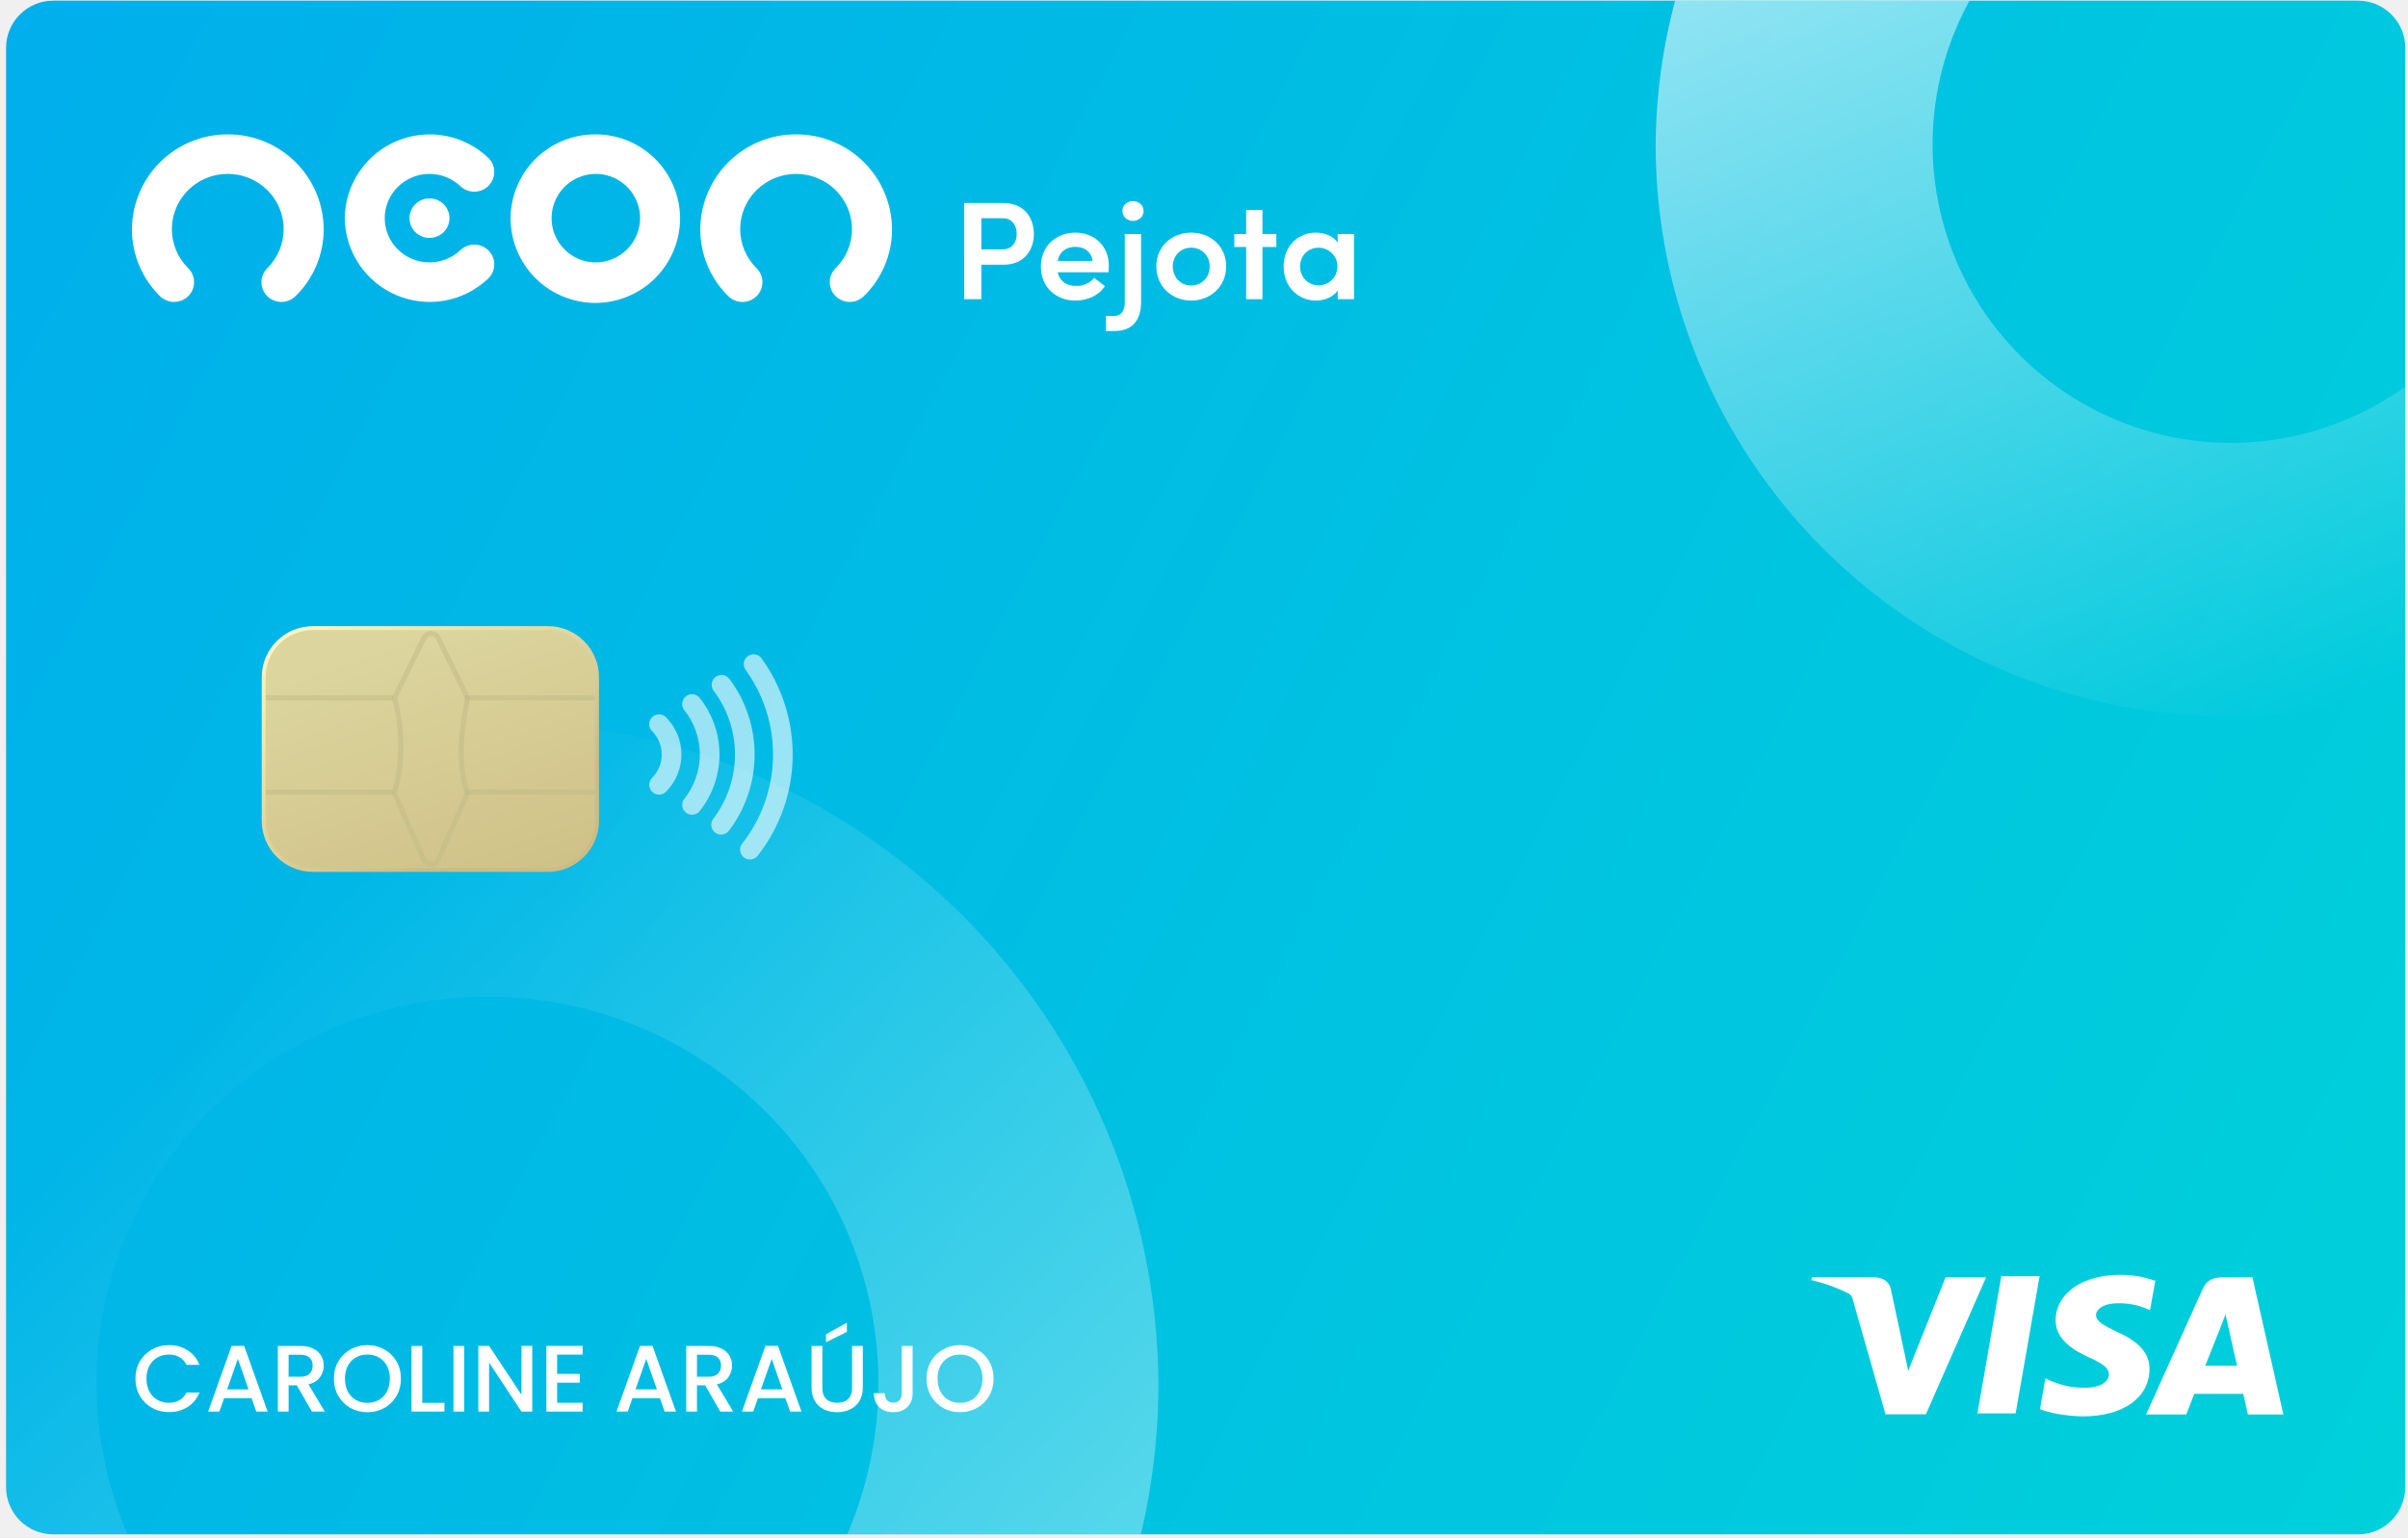
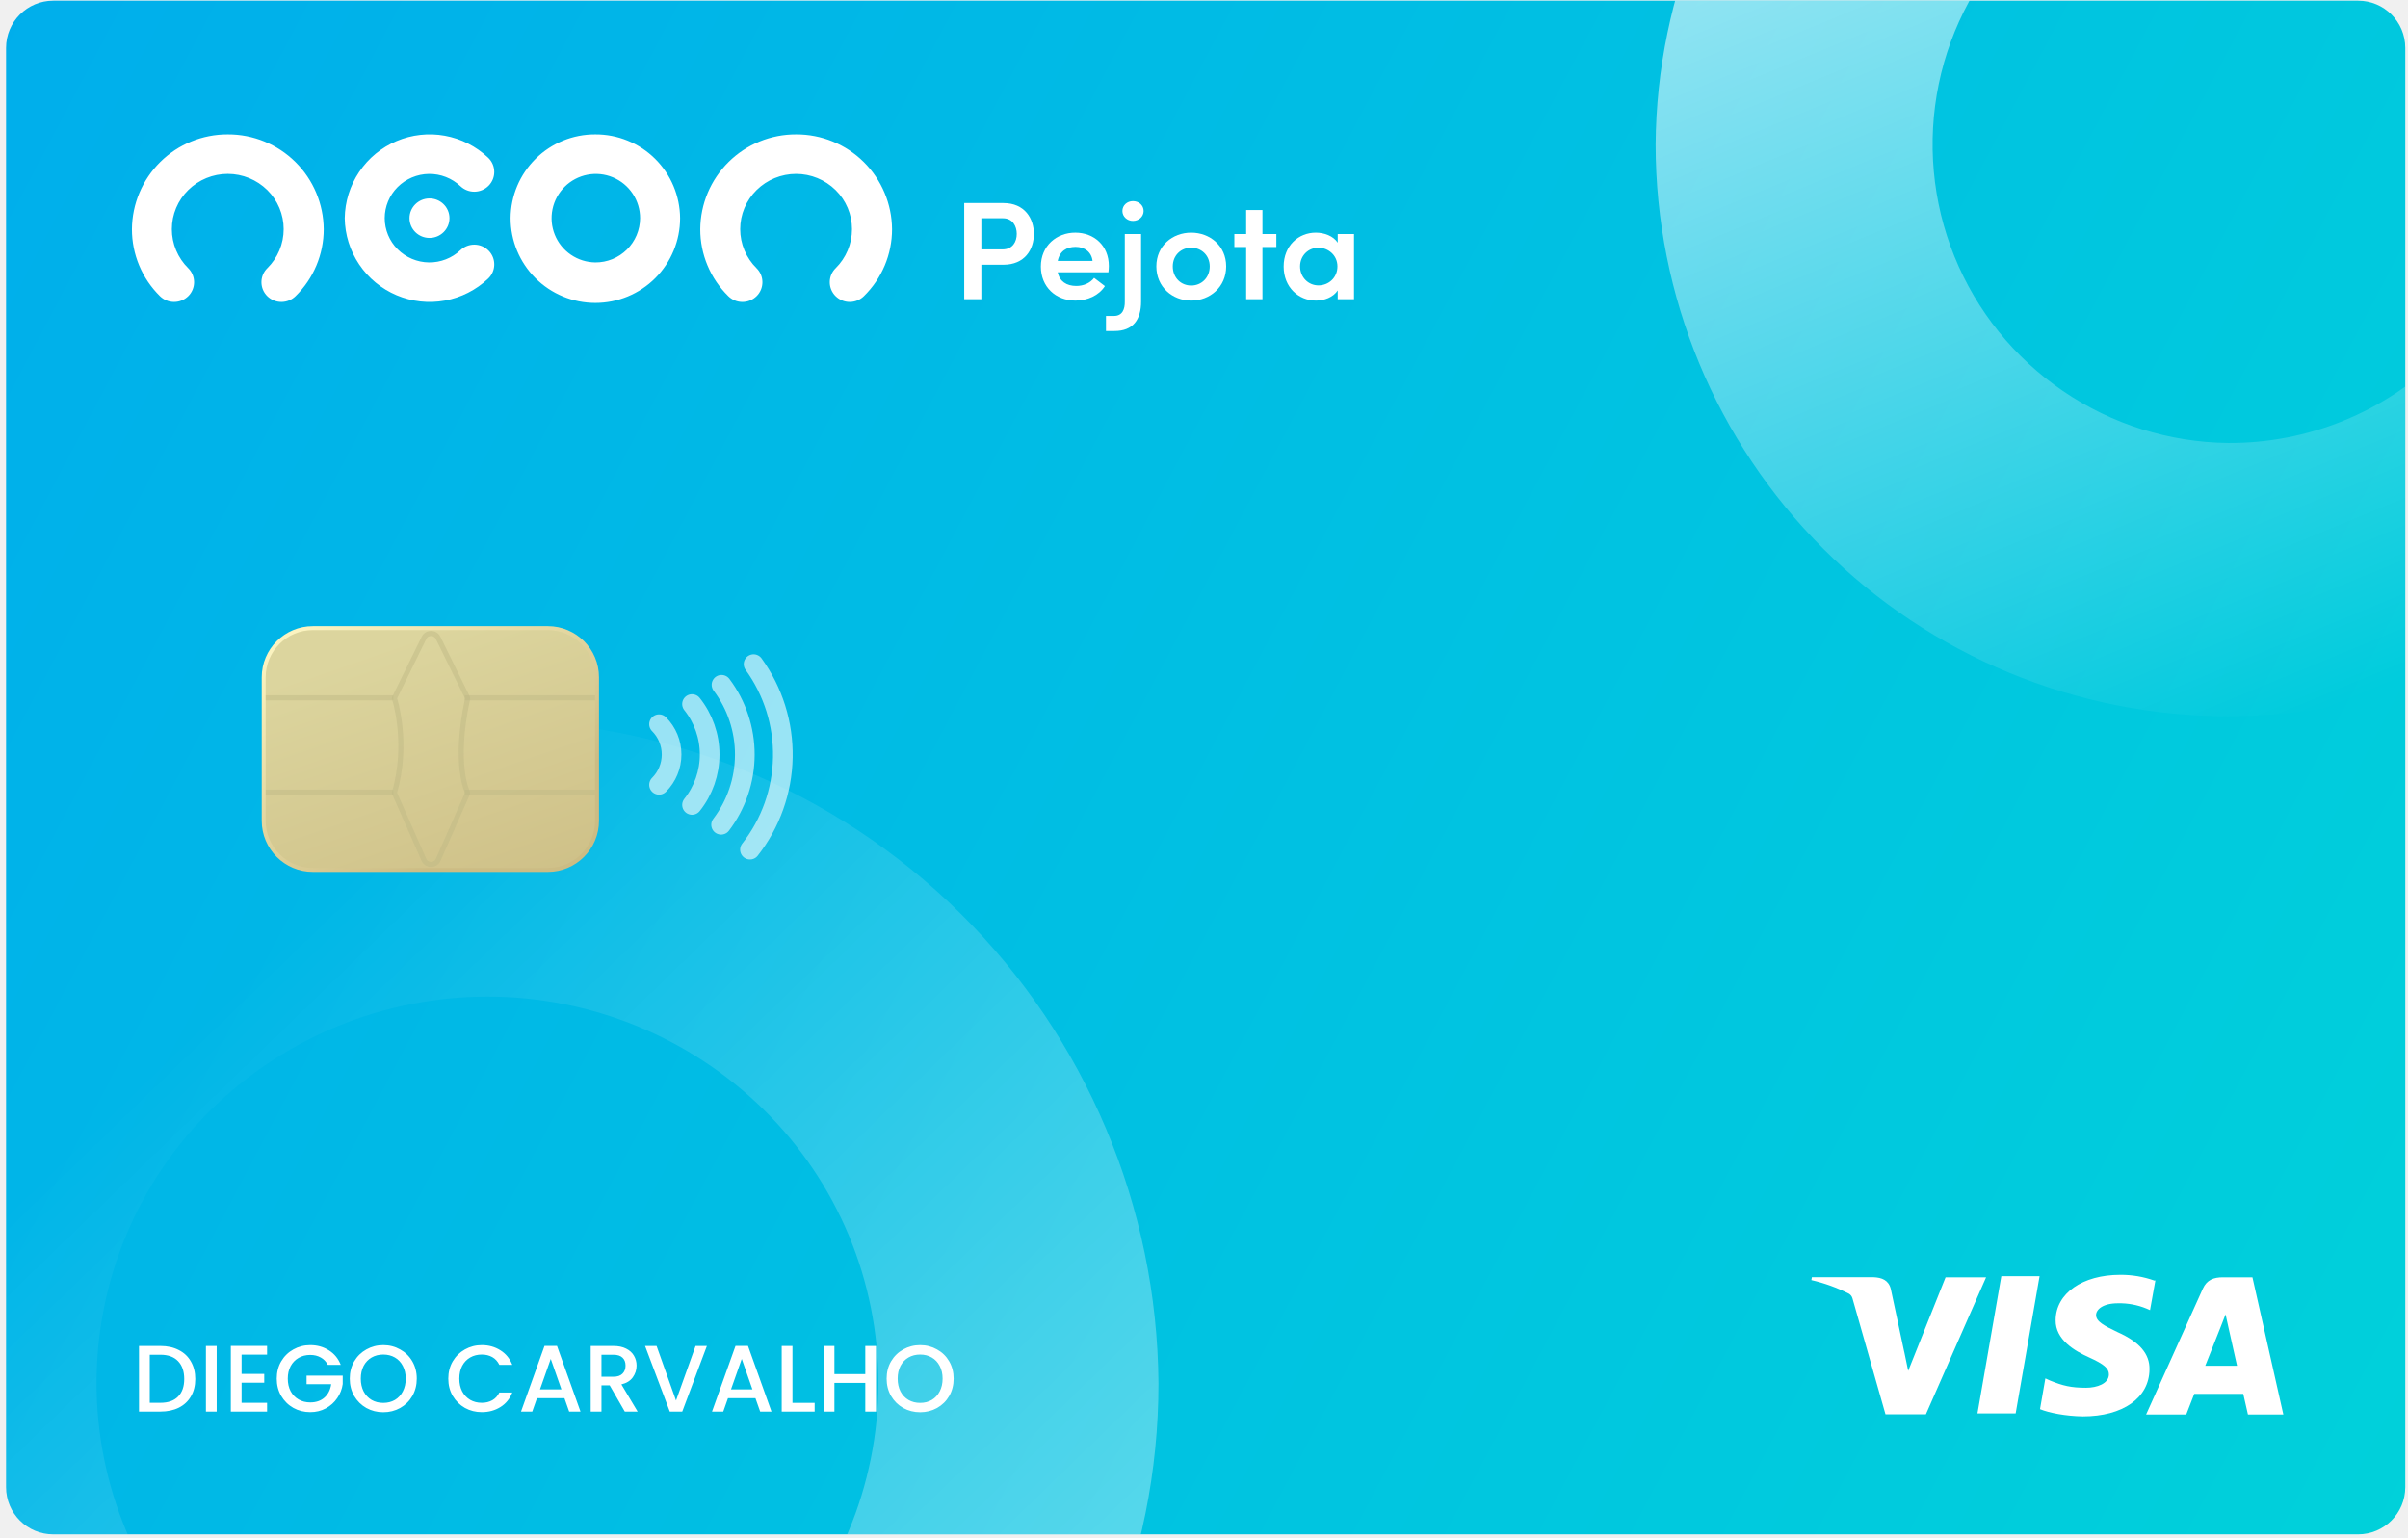
<svg xmlns="http://www.w3.org/2000/svg" width="343" height="219" viewBox="0 0 343 219" fill="none">
-   <g clip-path="url(#clip0)">
-     <rect x="0.865" y="0.096" width="341.746" height="218.493" rx="6.723" fill="url(#paint0_linear)" />
-     <path opacity="0.4" d="M69.489 102.62C44.309 102.516 20.114 112.401 2.209 130.109C-15.696 147.817 -25.849 171.904 -26.026 197.088C-26.044 209.511 -23.582 221.812 -18.783 233.27C-13.984 244.728 -6.946 255.113 1.919 263.814C5.673 267.503 10.727 269.571 15.99 269.571C21.254 269.571 26.307 267.503 30.061 263.814C31.909 261.995 33.376 259.827 34.378 257.436C35.379 255.045 35.895 252.479 35.895 249.886C35.895 247.294 35.379 244.728 34.378 242.336C33.376 239.945 31.909 237.778 30.061 235.959C24.896 230.877 20.793 224.818 17.992 218.134C15.192 211.45 13.75 204.276 13.75 197.029C13.75 189.782 15.192 182.607 17.992 175.924C20.793 169.24 24.896 163.18 30.061 158.099C40.562 147.766 54.702 141.975 69.433 141.975C84.163 141.975 98.303 147.766 108.804 158.099C113.97 163.18 118.072 169.24 120.873 175.924C123.673 182.607 125.116 189.782 125.116 197.029C125.116 204.276 123.673 211.45 120.873 218.134C118.072 224.818 113.97 230.877 108.804 235.959C106.957 237.777 105.489 239.944 104.488 242.335C103.486 244.726 102.971 247.292 102.971 249.884C102.971 252.476 103.486 255.042 104.488 257.432C105.489 259.823 106.957 261.99 108.804 263.808C112.558 267.498 117.611 269.565 122.875 269.565C128.139 269.565 133.192 267.498 136.946 263.808C145.833 255.118 152.894 244.739 157.714 233.282C162.535 221.824 165.016 209.519 165.015 197.088C164.838 171.902 154.683 147.814 136.776 130.105C118.869 112.396 94.671 102.513 69.489 102.62Z" fill="url(#paint1_linear)" />
-     <path d="M317.384 -59.958C295.886 -60.056 275.226 -51.633 259.937 -36.535C244.648 -21.438 235.979 -0.899 235.831 20.575C235.831 42.18 244.423 62.901 259.717 78.178C275.011 93.455 295.755 102.037 317.384 102.037C339.013 102.037 359.756 93.455 375.051 78.178C390.345 62.901 398.937 42.18 398.937 20.575C398.789 -0.899 390.12 -21.438 374.831 -36.535C359.542 -51.633 338.882 -60.056 317.384 -59.958ZM317.384 63.109C308.982 63.014 300.796 60.438 293.857 55.706C286.917 50.974 281.534 44.297 278.385 36.516C275.236 28.734 274.461 20.196 276.159 11.976C277.857 3.757 281.952 -3.778 287.927 -9.679C293.902 -15.579 301.491 -19.583 309.739 -21.185C317.987 -22.787 326.525 -21.916 334.279 -18.682C342.032 -15.447 348.655 -9.994 353.312 -3.009C357.97 3.977 360.455 12.182 360.455 20.575C360.423 26.193 359.283 31.75 357.101 36.927C354.919 42.105 351.738 46.803 347.738 50.753C343.739 54.703 339 57.827 333.792 59.947C328.583 62.067 323.008 63.142 317.384 63.109Z" fill="url(#paint2_linear)" />
+   <g clip-path="url(#clip0_4330_249)">
+     <rect x="0.865" y="0.096" width="341.746" height="218.493" rx="6.723" fill="url(#paint0_linear_4330_249)" />
+     <path opacity="0.4" d="M69.489 102.62C44.309 102.516 20.114 112.401 2.209 130.109C-15.696 147.817 -25.849 171.904 -26.026 197.088C-26.044 209.511 -23.582 221.812 -18.783 233.27C-13.984 244.728 -6.946 255.113 1.919 263.814C5.673 267.503 10.727 269.571 15.99 269.571C21.254 269.571 26.307 267.503 30.061 263.814C31.909 261.995 33.376 259.827 34.378 257.436C35.379 255.045 35.895 252.479 35.895 249.886C35.895 247.294 35.379 244.728 34.378 242.336C33.376 239.945 31.909 237.778 30.061 235.959C24.896 230.877 20.793 224.818 17.992 218.134C15.192 211.45 13.75 204.276 13.75 197.029C13.75 189.782 15.192 182.607 17.992 175.924C20.793 169.24 24.896 163.18 30.061 158.099C40.562 147.766 54.702 141.975 69.433 141.975C84.163 141.975 98.303 147.766 108.804 158.099C113.97 163.18 118.072 169.24 120.873 175.924C123.673 182.607 125.116 189.782 125.116 197.029C125.116 204.276 123.673 211.45 120.873 218.134C118.072 224.818 113.97 230.877 108.804 235.959C106.957 237.777 105.489 239.944 104.488 242.335C103.486 244.726 102.971 247.292 102.971 249.884C102.971 252.476 103.486 255.042 104.488 257.432C105.489 259.823 106.957 261.99 108.804 263.808C112.558 267.498 117.611 269.565 122.875 269.565C128.139 269.565 133.192 267.498 136.946 263.808C145.833 255.118 152.894 244.739 157.714 233.282C162.535 221.824 165.016 209.519 165.015 197.088C164.838 171.902 154.683 147.814 136.776 130.105C118.869 112.396 94.671 102.513 69.489 102.62Z" fill="url(#paint1_linear_4330_249)" />
+     <path d="M317.384 -59.958C295.886 -60.056 275.226 -51.633 259.937 -36.535C244.648 -21.438 235.979 -0.899 235.831 20.575C235.831 42.18 244.423 62.901 259.717 78.178C275.011 93.455 295.755 102.037 317.384 102.037C339.013 102.037 359.756 93.455 375.051 78.178C390.345 62.901 398.937 42.18 398.937 20.575C398.789 -0.899 390.12 -21.438 374.831 -36.535C359.542 -51.633 338.882 -60.056 317.384 -59.958ZM317.384 63.109C308.982 63.014 300.796 60.438 293.857 55.706C286.917 50.974 281.534 44.297 278.385 36.516C275.236 28.734 274.461 20.196 276.159 11.976C277.857 3.757 281.952 -3.778 287.927 -9.679C293.902 -15.579 301.491 -19.583 309.739 -21.185C317.987 -22.787 326.525 -21.916 334.279 -18.682C342.032 -15.447 348.655 -9.994 353.312 -3.009C357.97 3.977 360.455 12.182 360.455 20.575C360.423 26.193 359.283 31.75 357.101 36.927C354.919 42.105 351.738 46.803 347.738 50.753C343.739 54.703 339 57.827 333.792 59.947C328.583 62.067 323.008 63.142 317.384 63.109Z" fill="url(#paint2_linear_4330_249)" />
    <g opacity="0.6">
      <path d="M93.875 111.805C95.02 110.66 95.664 109.107 95.664 107.487C95.664 105.868 95.02 104.315 93.875 103.169" stroke="white" stroke-width="2.801" stroke-linecap="round" stroke-linejoin="round" />
      <path d="M98.574 114.671C100.201 112.63 101.086 110.096 101.086 107.486C101.085 104.876 100.199 102.343 98.572 100.301" stroke="white" stroke-width="2.801" stroke-linecap="round" stroke-linejoin="round" />
      <path d="M102.716 117.497C104.895 114.632 106.08 111.135 106.091 107.535C106.101 103.936 104.937 100.432 102.774 97.555" stroke="white" stroke-width="2.801" stroke-linecap="round" stroke-linejoin="round" />
      <path d="M107.342 94.613C110.138 98.477 111.601 103.146 111.508 107.914C111.416 112.683 109.773 117.291 106.828 121.043" stroke="white" stroke-width="2.801" stroke-linecap="round" stroke-linejoin="round" />
    </g>
-     <rect x="37.561" y="89.482" width="47.48" height="34.447" rx="7.003" fill="url(#paint3_linear)" stroke="url(#paint4_linear)" stroke-width="0.56" />
-     <mask id="mask0" mask-type="alpha" maskUnits="userSpaceOnUse" x="37" y="89" width="48" height="35">
+     <rect x="37.561" y="89.482" width="47.48" height="34.447" rx="7.003" fill="url(#paint3_linear_4330_249)" stroke="url(#paint4_linear_4330_249)" stroke-width="0.56" />
+     <mask id="mask0_4330_249" style="mask-type:alpha" maskUnits="userSpaceOnUse" x="37" y="89" width="48" height="35">
      <rect x="38.121" y="90.042" width="46.36" height="33.326" rx="6.443" fill="#DCD59E" stroke="black" stroke-width="0.56" />
    </mask>
-     <g mask="url(#mask0)">
+     <g mask="url(#mask0_4330_249)">
      <path opacity="0.5" fill-rule="evenodd" clip-rule="evenodd" d="M62.406 90.872C61.996 90.037 60.805 90.037 60.394 90.872L56.178 99.459C56.178 99.459 58.267 105.767 56.178 112.962L60.375 122.473C60.768 123.363 62.032 123.363 62.425 122.473L66.622 112.962C66.622 112.962 64.533 109.052 66.622 99.459L62.406 90.872Z" stroke="#BFB985" stroke-width="0.728" stroke-linejoin="bevel" />
      <path opacity="0.5" d="M37.379 99.413H56.046" stroke="#BFB985" stroke-width="0.728" stroke-linejoin="bevel" />
      <path opacity="0.5" d="M66.179 99.413H85.378" stroke="#BFB985" stroke-width="0.728" stroke-linejoin="bevel" />
      <path opacity="0.5" d="M37.379 112.858H56.046" stroke="#BFB985" stroke-width="0.728" stroke-linejoin="bevel" />
      <path opacity="0.5" d="M66.179 112.858H85.378" stroke="#BFB985" stroke-width="0.728" stroke-linejoin="bevel" />
    </g>
    <path fill-rule="evenodd" clip-rule="evenodd" d="M69.613 26.443C69.871 26.177 70.074 25.863 70.21 25.518C70.346 25.173 70.411 24.805 70.403 24.434C70.395 24.064 70.314 23.698 70.163 23.36C70.012 23.021 69.796 22.716 69.526 22.462C67.819 20.844 65.678 19.759 63.365 19.339C61.051 18.919 58.665 19.182 56.499 20.096C54.332 21.01 52.479 22.536 51.166 24.487C49.853 26.437 49.137 28.728 49.105 31.08C49.137 33.431 49.853 35.722 51.166 37.673C52.479 39.623 54.332 41.149 56.499 42.063C58.665 42.978 61.051 43.241 63.365 42.821C65.678 42.4 67.819 41.315 69.526 39.697C69.796 39.443 70.012 39.138 70.163 38.799C70.314 38.461 70.395 38.096 70.403 37.725C70.411 37.355 70.346 36.986 70.21 36.641C70.074 36.297 69.871 35.982 69.613 35.717C69.087 35.177 68.371 34.866 67.618 34.85C66.865 34.834 66.136 35.115 65.588 35.631C64.373 36.778 62.758 37.407 61.087 37.384C59.416 37.36 57.819 36.687 56.636 35.506C56.054 34.926 55.592 34.236 55.277 33.476C54.962 32.716 54.799 31.902 54.799 31.08C54.799 30.257 54.962 29.443 55.277 28.683C55.592 27.924 56.054 27.234 56.636 26.653C57.819 25.472 59.416 24.799 61.087 24.776C62.758 24.753 64.373 25.381 65.588 26.528C66.136 27.045 66.865 27.325 67.618 27.309C68.371 27.293 69.087 26.981 69.613 26.442V26.443ZM22.831 23.076C25.391 20.544 28.851 19.131 32.452 19.146C36.053 19.131 39.513 20.544 42.074 23.076C44.634 25.608 46.086 29.051 46.112 32.652C46.112 34.429 45.757 36.188 45.067 37.827C44.378 39.465 43.368 40.948 42.098 42.191C41.561 42.718 40.838 43.014 40.086 43.014C39.333 43.014 38.61 42.718 38.073 42.191C37.809 41.931 37.599 41.621 37.456 41.279C37.313 40.937 37.239 40.57 37.239 40.199C37.239 39.829 37.313 39.462 37.456 39.12C37.599 38.778 37.809 38.468 38.073 38.208C38.812 37.482 39.399 36.615 39.8 35.66C40.2 34.704 40.406 33.678 40.406 32.642C40.406 31.605 40.2 30.58 39.8 29.624C39.399 28.668 38.812 27.802 38.073 27.075C36.572 25.598 34.55 24.77 32.443 24.77C30.337 24.77 28.314 25.598 26.813 27.075C26.074 27.802 25.487 28.668 25.087 29.624C24.686 30.58 24.48 31.605 24.48 32.642C24.48 33.678 24.686 34.704 25.087 35.66C25.487 36.615 26.074 37.482 26.813 38.208C27.077 38.468 27.287 38.778 27.43 39.12C27.573 39.462 27.647 39.829 27.647 40.199C27.647 40.57 27.573 40.937 27.43 41.279C27.287 41.621 27.077 41.931 26.813 42.191C26.276 42.718 25.553 43.014 24.8 43.014C24.048 43.014 23.325 42.718 22.788 42.191C21.521 40.947 20.515 39.462 19.829 37.824C19.143 36.186 18.791 34.428 18.793 32.652C18.818 29.051 20.27 25.608 22.831 23.076ZM84.801 19.146C81.618 19.131 78.56 20.38 76.297 22.617C74.033 24.855 72.75 27.899 72.728 31.081C72.728 34.283 74 37.354 76.264 39.618C78.528 41.882 81.599 43.154 84.801 43.154C88.003 43.154 91.074 41.882 93.338 39.618C95.602 37.354 96.874 34.283 96.874 31.081C96.852 27.899 95.569 24.855 93.305 22.617C91.042 20.38 87.984 19.131 84.801 19.146ZM84.801 37.385C83.557 37.371 82.345 36.989 81.318 36.288C80.291 35.587 79.494 34.597 79.028 33.444C78.561 32.291 78.447 31.025 78.698 29.807C78.949 28.589 79.556 27.472 80.44 26.598C81.325 25.723 82.448 25.13 83.669 24.892C84.89 24.655 86.154 24.784 87.302 25.263C88.45 25.743 89.43 26.551 90.12 27.586C90.809 28.621 91.177 29.837 91.177 31.081C91.172 31.914 91.004 32.737 90.681 33.505C90.358 34.272 89.887 34.968 89.294 35.554C88.702 36.139 88.001 36.602 87.23 36.916C86.459 37.23 85.633 37.39 84.801 37.385ZM113.405 19.146C109.804 19.131 106.344 20.544 103.784 23.076C101.223 25.608 99.772 29.052 99.746 32.652C99.744 34.428 100.096 36.187 100.782 37.825C101.468 39.464 102.475 40.948 103.742 42.192C104.279 42.72 105.002 43.016 105.754 43.016C106.507 43.016 107.23 42.72 107.767 42.192C108.031 41.932 108.241 41.623 108.384 41.281C108.527 40.939 108.601 40.572 108.601 40.201C108.601 39.831 108.527 39.464 108.384 39.122C108.241 38.78 108.031 38.47 107.767 38.21C107.028 37.483 106.441 36.617 106.041 35.661C105.64 34.706 105.434 33.68 105.434 32.644C105.434 31.608 105.64 30.582 106.041 29.626C106.441 28.671 107.028 27.805 107.767 27.078C109.268 25.601 111.29 24.773 113.397 24.773C115.503 24.773 117.525 25.601 119.027 27.078C119.765 27.805 120.352 28.671 120.752 29.626C121.153 30.582 121.359 31.608 121.359 32.644C121.359 33.68 121.153 34.706 120.752 35.661C120.352 36.617 119.765 37.483 119.027 38.21C118.762 38.47 118.553 38.78 118.409 39.121C118.266 39.463 118.192 39.83 118.192 40.201C118.192 40.571 118.266 40.938 118.409 41.28C118.553 41.622 118.762 41.932 119.027 42.192C119.564 42.719 120.286 43.015 121.039 43.015C121.791 43.015 122.514 42.719 123.051 42.192C124.322 40.949 125.331 39.465 126.021 37.827C126.71 36.189 127.065 34.43 127.065 32.652C127.039 29.051 125.587 25.608 123.027 23.076C120.466 20.544 117.006 19.131 113.405 19.146ZM64.023 31.065C64.031 32.619 62.764 33.886 61.192 33.895C59.621 33.903 58.339 32.651 58.331 31.096C58.322 29.543 59.589 28.276 61.161 28.267C62.733 28.258 64.014 29.511 64.023 31.065Z" fill="white" />
    <path d="M142.926 28.926H137.344V42.623H139.785V37.713H142.926C145.967 37.713 147.267 35.546 147.267 33.32C147.267 31.133 145.967 28.926 142.926 28.926ZM142.806 35.526H139.785V31.093H142.866C144.266 31.093 144.827 32.246 144.827 33.32C144.827 34.433 144.246 35.526 142.806 35.526Z" fill="white" />
    <path d="M157.946 37.892C157.946 34.99 155.845 33.141 153.164 33.141C150.503 33.141 148.263 35.01 148.263 37.972C148.263 40.874 150.383 42.822 153.184 42.822C154.885 42.822 156.525 42.107 157.386 40.755L155.845 39.582C155.285 40.337 154.325 40.735 153.304 40.735C151.924 40.735 150.924 40.079 150.664 38.787H157.886C157.926 38.449 157.946 38.151 157.946 37.892ZM150.664 37.176C150.944 35.765 151.944 35.169 153.204 35.169C154.505 35.169 155.485 35.904 155.625 37.176H150.664Z" fill="white" />
    <path d="M161.378 31.471C162.218 31.471 162.898 30.855 162.898 30.059C162.898 29.244 162.218 28.648 161.378 28.648C160.558 28.648 159.877 29.244 159.877 30.059C159.877 30.855 160.558 31.471 161.378 31.471ZM157.537 47.156H158.757C161.378 47.156 162.538 45.546 162.538 42.961V33.34L160.218 33.34V42.961C160.238 44.015 159.897 45.009 158.677 45.009H157.537V47.156Z" fill="white" />
    <path d="M169.675 42.822C172.336 42.822 174.657 40.894 174.657 37.952C174.657 35.01 172.336 33.141 169.675 33.141C167.014 33.141 164.713 35.01 164.713 37.952C164.713 40.894 167.014 42.822 169.675 42.822ZM169.675 40.675C168.235 40.675 167.054 39.582 167.054 37.952C167.054 36.361 168.235 35.288 169.675 35.288C171.115 35.288 172.316 36.361 172.316 37.952C172.316 39.582 171.115 40.675 169.675 40.675Z" fill="white" />
    <path d="M181.806 33.34H179.825V29.92H177.505V33.34H175.824V35.188H177.505V42.623H179.825V35.188H181.806V33.34Z" fill="white" />
    <path d="M190.547 33.34V34.572C189.907 33.598 188.607 33.141 187.426 33.141C184.965 33.141 182.845 34.99 182.845 37.972C182.845 40.934 184.985 42.822 187.446 42.822C188.587 42.822 189.907 42.365 190.547 41.371V42.623H192.868V33.34H190.547ZM187.806 40.655C186.366 40.655 185.185 39.502 185.185 37.952C185.185 36.401 186.366 35.288 187.806 35.288C189.147 35.288 190.507 36.322 190.507 37.952C190.507 39.582 189.227 40.655 187.806 40.655Z" fill="white" />
    <path d="M306.886 182.439C305.324 181.882 303.673 181.602 302.01 181.614C296.632 181.614 292.834 184.265 292.807 188.072C292.774 190.869 295.506 192.445 297.573 193.379C299.694 194.34 300.403 194.945 300.396 195.804C300.383 197.11 298.703 197.702 297.14 197.702C294.992 197.702 293.819 197.409 292.014 196.676L291.345 196.37L290.583 200.752C291.89 201.285 294.246 201.742 296.679 201.782C302.396 201.782 306.134 199.146 306.177 195.096C306.224 192.862 304.746 191.175 301.633 189.78C299.741 188.875 298.568 188.269 298.568 187.351C298.568 186.539 299.573 185.67 301.674 185.67C303.072 185.637 304.461 185.894 305.75 186.424L306.255 186.644L307.018 182.41L306.886 182.439ZM320.841 181.969H316.64C315.332 181.969 314.348 182.321 313.776 183.591L305.697 201.509H311.414L312.556 198.571L319.534 198.577C319.698 199.265 320.202 201.509 320.202 201.509H325.244L320.841 181.969ZM285.074 181.804H290.522L287.114 201.354H281.673L285.074 181.798V181.804ZM271.244 192.579L271.808 195.294L277.132 181.969H282.903L274.329 201.482H268.572L263.867 184.96C263.79 184.687 263.611 184.453 263.366 184.305C261.67 183.447 259.873 182.796 258.015 182.367L258.089 181.956H266.858C268.048 182.002 269.005 182.367 269.325 183.611L271.24 192.589V192.579H271.244ZM314.119 194.573L316.29 189.105C316.263 189.164 316.737 187.977 317.013 187.243L317.386 188.931L318.646 194.57H314.116V194.573H314.119Z" fill="white" />
-     <path d="M19.291 196.403C19.291 195.488 19.501 194.668 19.922 193.942C20.353 193.216 20.931 192.651 21.657 192.248C22.392 191.836 23.194 191.629 24.064 191.629C25.059 191.629 25.942 191.876 26.712 192.369C27.492 192.853 28.057 193.543 28.407 194.44H26.565C26.323 193.947 25.986 193.579 25.556 193.337C25.126 193.095 24.628 192.974 24.064 192.974C23.445 192.974 22.894 193.113 22.41 193.391C21.926 193.669 21.545 194.068 21.267 194.587C20.998 195.107 20.864 195.712 20.864 196.403C20.864 197.093 20.998 197.698 21.267 198.218C21.545 198.738 21.926 199.141 22.41 199.428C22.894 199.706 23.445 199.845 24.064 199.845C24.628 199.845 25.126 199.724 25.556 199.482C25.986 199.24 26.323 198.872 26.565 198.379H28.407C28.057 199.276 27.492 199.966 26.712 200.45C25.942 200.934 25.059 201.176 24.064 201.176C23.185 201.176 22.383 200.974 21.657 200.571C20.931 200.158 20.353 199.589 19.922 198.863C19.501 198.137 19.291 197.317 19.291 196.403ZM35.835 199.186H31.922L31.25 201.095H29.65L32.998 191.737H34.772L38.12 201.095H36.507L35.835 199.186ZM35.404 197.935L33.885 193.592L32.352 197.935H35.404ZM44.43 201.095L42.279 197.357H41.109V201.095H39.576V191.75H42.803C43.52 191.75 44.125 191.876 44.618 192.127C45.12 192.378 45.492 192.714 45.734 193.135C45.985 193.557 46.111 194.027 46.111 194.547C46.111 195.157 45.931 195.712 45.573 196.214C45.223 196.707 44.681 197.044 43.946 197.223L46.259 201.095H44.43ZM41.109 196.134H42.803C43.377 196.134 43.807 195.99 44.094 195.703C44.39 195.417 44.538 195.031 44.538 194.547C44.538 194.063 44.394 193.687 44.107 193.418C43.821 193.14 43.386 193.001 42.803 193.001H41.109V196.134ZM52.334 201.189C51.464 201.189 50.662 200.988 49.927 200.584C49.201 200.172 48.623 199.603 48.193 198.877C47.771 198.142 47.561 197.317 47.561 196.403C47.561 195.488 47.771 194.668 48.193 193.942C48.623 193.216 49.201 192.651 49.927 192.248C50.662 191.836 51.464 191.629 52.334 191.629C53.212 191.629 54.015 191.836 54.741 192.248C55.476 192.651 56.054 193.216 56.475 193.942C56.897 194.668 57.107 195.488 57.107 196.403C57.107 197.317 56.897 198.142 56.475 198.877C56.054 199.603 55.476 200.172 54.741 200.584C54.015 200.988 53.212 201.189 52.334 201.189ZM52.334 199.858C52.952 199.858 53.504 199.719 53.988 199.441C54.472 199.155 54.848 198.751 55.117 198.231C55.395 197.702 55.534 197.093 55.534 196.403C55.534 195.712 55.395 195.107 55.117 194.587C54.848 194.068 54.472 193.669 53.988 193.391C53.504 193.113 52.952 192.974 52.334 192.974C51.715 192.974 51.164 193.113 50.68 193.391C50.196 193.669 49.815 194.068 49.537 194.587C49.268 195.107 49.134 195.712 49.134 196.403C49.134 197.093 49.268 197.702 49.537 198.231C49.815 198.751 50.196 199.155 50.68 199.441C51.164 199.719 51.715 199.858 52.334 199.858ZM60.148 199.858H63.308V201.095H58.615V191.75H60.148V199.858ZM66.123 191.75V201.095H64.59V191.75H66.123ZM75.813 201.095H74.28L69.668 194.117V201.095H68.135V191.737H69.668L74.28 198.702V191.737H75.813V201.095ZM79.358 192.987V195.73H82.585V196.981H79.358V199.845H82.989V201.095H77.826V191.737H82.989V192.987H79.358ZM94.003 199.186H90.091L89.418 201.095H87.818L91.166 191.737H92.941L96.289 201.095H94.675L94.003 199.186ZM93.573 197.935L92.053 193.592L90.521 197.935H93.573ZM102.599 201.095L100.447 197.357H99.278V201.095H97.745V191.75H100.972C101.689 191.75 102.294 191.876 102.787 192.127C103.289 192.378 103.661 192.714 103.903 193.135C104.154 193.557 104.279 194.027 104.279 194.547C104.279 195.157 104.1 195.712 103.741 196.214C103.392 196.707 102.85 197.044 102.115 197.223L104.427 201.095H102.599ZM99.278 196.134H100.972C101.545 196.134 101.976 195.99 102.262 195.703C102.558 195.417 102.706 195.031 102.706 194.547C102.706 194.063 102.563 193.687 102.276 193.418C101.989 193.14 101.554 193.001 100.972 193.001H99.278V196.134ZM111.874 199.186H107.961L107.289 201.095H105.689L109.037 191.737L110.812 191.737L114.16 201.095L112.546 201.095L111.874 199.186ZM111.444 197.935L109.924 193.592L108.391 197.935H111.444ZM117.135 191.75V197.707C117.135 198.415 117.319 198.948 117.686 199.307C118.063 199.665 118.582 199.845 119.246 199.845C119.918 199.845 120.438 199.665 120.805 199.307C121.182 198.948 121.37 198.415 121.37 197.707V191.75H122.903V197.68C122.903 198.442 122.737 199.087 122.406 199.616C122.074 200.145 121.63 200.539 121.074 200.799C120.519 201.059 119.905 201.189 119.232 201.189C118.56 201.189 117.946 201.059 117.39 200.799C116.843 200.539 116.409 200.145 116.086 199.616C115.763 199.087 115.602 198.442 115.602 197.68V191.75H117.135ZM120.631 189.747L117.659 191.213V190.083L120.631 188.443V189.747ZM129.995 191.75V198.487C129.995 199.32 129.739 199.979 129.228 200.463C128.726 200.947 128.063 201.189 127.238 201.189C126.414 201.189 125.746 200.947 125.235 200.463C124.733 199.979 124.482 199.32 124.482 198.487H126.028C126.037 198.899 126.14 199.226 126.337 199.468C126.544 199.71 126.844 199.831 127.238 199.831C127.633 199.831 127.933 199.71 128.139 199.468C128.345 199.217 128.448 198.89 128.448 198.487V191.75H129.995ZM136.751 201.189C135.881 201.189 135.079 200.988 134.344 200.584C133.618 200.172 133.04 199.603 132.609 198.877C132.188 198.142 131.977 197.317 131.977 196.403C131.977 195.488 132.188 194.668 132.609 193.942C133.04 193.216 133.618 192.651 134.344 192.248C135.079 191.836 135.881 191.629 136.751 191.629C137.629 191.629 138.431 191.836 139.157 192.248C139.892 192.651 140.471 193.216 140.892 193.942C141.313 194.668 141.524 195.488 141.524 196.403C141.524 197.317 141.313 198.142 140.892 198.877C140.471 199.603 139.892 200.172 139.157 200.584C138.431 200.988 137.629 201.189 136.751 201.189ZM136.751 199.858C137.369 199.858 137.92 199.719 138.404 199.441C138.888 199.155 139.265 198.751 139.534 198.231C139.812 197.702 139.951 197.093 139.951 196.403C139.951 195.712 139.812 195.107 139.534 194.587C139.265 194.068 138.888 193.669 138.404 193.391C137.92 193.113 137.369 192.974 136.751 192.974C136.132 192.974 135.581 193.113 135.097 193.391C134.613 193.669 134.232 194.068 133.954 194.587C133.685 195.107 133.55 195.712 133.55 196.403C133.55 197.093 133.685 197.702 133.954 198.231C134.232 198.751 134.613 199.155 135.097 199.441C135.581 199.719 136.132 199.858 136.751 199.858Z" fill="white" />
+     <path d="M22.854 191.75C23.849 191.75 24.718 191.943 25.462 192.329C26.215 192.705 26.793 193.252 27.197 193.969C27.609 194.677 27.815 195.506 27.815 196.456C27.815 197.407 27.609 198.231 27.197 198.93C26.793 199.63 26.215 200.167 25.462 200.544C24.718 200.911 23.849 201.095 22.854 201.095H19.801L19.801 191.75H22.854ZM22.854 199.845C23.947 199.845 24.785 199.549 25.368 198.957C25.951 198.366 26.242 197.532 26.242 196.456C26.242 195.372 25.951 194.525 25.368 193.915C24.785 193.306 23.947 193.001 22.854 193.001H21.334L21.334 199.845H22.854ZM30.867 191.75V201.095H29.334V191.75H30.867ZM34.412 192.987V195.73H37.639V196.981H34.412V199.845H38.043V201.095H32.88V191.737H38.043V192.987H34.412ZM46.694 194.44C46.452 193.973 46.116 193.624 45.685 193.391C45.255 193.149 44.758 193.028 44.193 193.028C43.574 193.028 43.023 193.167 42.539 193.445C42.055 193.722 41.674 194.117 41.396 194.628C41.127 195.139 40.993 195.73 40.993 196.403C40.993 197.075 41.127 197.671 41.396 198.191C41.674 198.702 42.055 199.096 42.539 199.374C43.023 199.652 43.574 199.791 44.193 199.791C45.027 199.791 45.703 199.558 46.223 199.092C46.743 198.626 47.061 197.994 47.178 197.196H43.669V195.972H48.818V197.169C48.72 197.895 48.46 198.563 48.038 199.172C47.626 199.782 47.084 200.271 46.411 200.638C45.748 200.997 45.009 201.176 44.193 201.176C43.315 201.176 42.512 200.974 41.786 200.571C41.06 200.158 40.482 199.589 40.052 198.863C39.63 198.137 39.42 197.317 39.42 196.403C39.42 195.488 39.63 194.668 40.052 193.942C40.482 193.216 41.06 192.651 41.786 192.248C42.521 191.836 43.323 191.629 44.193 191.629C45.188 191.629 46.071 191.876 46.842 192.369C47.622 192.853 48.186 193.543 48.536 194.44H46.694ZM54.592 201.189C53.723 201.189 52.921 200.988 52.186 200.584C51.459 200.172 50.881 199.603 50.451 198.877C50.03 198.142 49.819 197.317 49.819 196.403C49.819 195.488 50.03 194.668 50.451 193.942C50.881 193.216 51.459 192.651 52.186 192.248C52.921 191.836 53.723 191.629 54.592 191.629C55.471 191.629 56.273 191.836 56.999 192.248C57.734 192.651 58.312 193.216 58.734 193.942C59.155 194.668 59.366 195.488 59.366 196.403C59.366 197.317 59.155 198.142 58.734 198.877C58.312 199.603 57.734 200.172 56.999 200.584C56.273 200.988 55.471 201.189 54.592 201.189ZM54.592 199.858C55.211 199.858 55.762 199.719 56.246 199.441C56.73 199.155 57.107 198.751 57.376 198.231C57.654 197.702 57.792 197.093 57.792 196.403C57.792 195.712 57.654 195.107 57.376 194.587C57.107 194.068 56.73 193.669 56.246 193.391C55.762 193.113 55.211 192.974 54.592 192.974C53.974 192.974 53.423 193.113 52.938 193.391C52.455 193.669 52.074 194.068 51.796 194.587C51.527 195.107 51.392 195.712 51.392 196.403C51.392 197.093 51.527 197.702 51.796 198.231C52.074 198.751 52.455 199.155 52.938 199.441C53.423 199.719 53.974 199.858 54.592 199.858ZM63.856 196.403C63.856 195.488 64.066 194.668 64.488 193.942C64.918 193.216 65.496 192.651 66.222 192.248C66.957 191.836 67.76 191.629 68.629 191.629C69.624 191.629 70.507 191.876 71.278 192.369C72.058 192.853 72.622 193.543 72.972 194.44H71.13C70.888 193.947 70.552 193.579 70.121 193.337C69.691 193.095 69.194 192.974 68.629 192.974C68.01 192.974 67.459 193.113 66.975 193.391C66.491 193.669 66.11 194.068 65.832 194.587C65.563 195.107 65.429 195.712 65.429 196.403C65.429 197.093 65.563 197.698 65.832 198.218C66.11 198.738 66.491 199.141 66.975 199.428C67.459 199.706 68.01 199.845 68.629 199.845C69.194 199.845 69.691 199.724 70.121 199.482C70.552 199.24 70.888 198.872 71.13 198.379H72.972C72.622 199.276 72.058 199.966 71.278 200.45C70.507 200.934 69.624 201.176 68.629 201.176C67.751 201.176 66.948 200.974 66.222 200.571C65.496 200.158 64.918 199.589 64.488 198.863C64.066 198.137 63.856 197.317 63.856 196.403ZM80.4 199.186H76.487L75.815 201.095H74.215L77.563 191.737H79.338L82.686 201.095H81.072L80.4 199.186ZM79.97 197.935L78.45 193.592L76.917 197.935H79.97ZM88.995 201.095L86.844 197.357H85.674V201.095H84.141V191.75H87.368C88.085 191.75 88.691 191.876 89.183 192.127C89.686 192.378 90.058 192.714 90.299 193.135C90.55 193.557 90.676 194.027 90.676 194.547C90.676 195.157 90.497 195.712 90.138 196.214C89.789 196.707 89.246 197.044 88.511 197.223L90.824 201.095H88.995ZM85.674 196.134H87.368C87.942 196.134 88.372 195.99 88.659 195.703C88.955 195.417 89.103 195.031 89.103 194.547C89.103 194.063 88.959 193.687 88.673 193.418C88.386 193.14 87.951 193.001 87.368 193.001H85.674V196.134ZM100.691 191.75L97.181 201.095H95.407L91.884 191.75H93.524L96.294 199.522L99.077 191.75H100.691ZM107.606 199.186H103.694L103.021 201.095H101.421L104.769 191.737H106.544L109.892 201.095H108.279L107.606 199.186ZM107.176 197.935L105.657 193.592L104.124 197.935H107.176ZM112.881 199.858H116.041V201.095L111.348 201.095V191.75H112.881V199.858ZM124.785 191.75V201.095H123.252V197.008H118.855V201.095H117.322V191.75H118.855V195.757H123.252V191.75H124.785ZM131.065 201.189C130.196 201.189 129.393 200.988 128.658 200.584C127.932 200.172 127.354 199.603 126.924 198.877C126.502 198.142 126.292 197.317 126.292 196.403C126.292 195.488 126.502 194.668 126.924 193.942C127.354 193.216 127.932 192.651 128.658 192.248C129.393 191.836 130.196 191.629 131.065 191.629C131.943 191.629 132.746 191.836 133.472 192.248C134.207 192.651 134.785 193.216 135.206 193.942C135.628 194.668 135.838 195.488 135.838 196.403C135.838 197.317 135.628 198.142 135.206 198.877C134.785 199.603 134.207 200.172 133.472 200.584C132.746 200.988 131.943 201.189 131.065 201.189ZM131.065 199.858C131.684 199.858 132.235 199.719 132.719 199.441C133.203 199.155 133.579 198.751 133.848 198.231C134.126 197.702 134.265 197.093 134.265 196.403C134.265 195.712 134.126 195.107 133.848 194.587C133.579 194.068 133.203 193.669 132.719 193.391C132.235 193.113 131.684 192.974 131.065 192.974C130.446 192.974 129.895 193.113 129.411 193.391C128.927 193.669 128.546 194.068 128.268 194.587C127.999 195.107 127.865 195.712 127.865 196.403C127.865 197.093 127.999 197.702 128.268 198.231C128.546 198.751 128.927 199.155 129.411 199.441C129.895 199.719 130.446 199.858 131.065 199.858Z" fill="white" />
  </g>
  <defs>
-     <linearGradient id="paint0_linear" x1="-143.5" y1="43.03" x2="372.351" y2="315.401" gradientUnits="userSpaceOnUse">
+     <linearGradient id="paint0_linear_4330_249" x1="-143.5" y1="43.03" x2="372.351" y2="315.401" gradientUnits="userSpaceOnUse">
      <stop stop-color="#00A5F0" />
      <stop offset="1" stop-color="#00D7D7" />
    </linearGradient>
-     <linearGradient id="paint1_linear" x1="139.254" y1="279.751" x2="18.534" y2="155.014" gradientUnits="userSpaceOnUse">
+     <linearGradient id="paint1_linear_4330_249" x1="139.254" y1="279.751" x2="18.534" y2="155.014" gradientUnits="userSpaceOnUse">
      <stop stop-color="white" />
      <stop offset="1" stop-color="white" stop-opacity="0" />
    </linearGradient>
-     <linearGradient id="paint2_linear" x1="274.516" y1="-122.779" x2="361.756" y2="88.721" gradientUnits="userSpaceOnUse">
+     <linearGradient id="paint2_linear_4330_249" x1="274.516" y1="-122.779" x2="361.756" y2="88.721" gradientUnits="userSpaceOnUse">
      <stop stop-color="white" />
      <stop offset="1" stop-color="white" stop-opacity="0" />
    </linearGradient>
-     <linearGradient id="paint3_linear" x1="61.301" y1="89.762" x2="77.462" y2="136.526" gradientUnits="userSpaceOnUse">
+     <linearGradient id="paint3_linear_4330_249" x1="61.301" y1="89.762" x2="77.462" y2="136.526" gradientUnits="userSpaceOnUse">
      <stop stop-color="#DCD59E" />
      <stop offset="1" stop-color="#CBBB82" />
    </linearGradient>
-     <linearGradient id="paint4_linear" x1="40.969" y1="91.691" x2="61.301" y2="123.649" gradientUnits="userSpaceOnUse">
+     <linearGradient id="paint4_linear_4330_249" x1="40.969" y1="91.691" x2="61.301" y2="123.649" gradientUnits="userSpaceOnUse">
      <stop stop-color="#FBF3C0" />
      <stop offset="1" stop-color="#CCBC84" />
    </linearGradient>
-     <clipPath id="clip0">
+     <clipPath id="clip0_4330_249">
      <rect x="0.865" y="0.096" width="341.746" height="218.493" rx="6.723" fill="white" />
    </clipPath>
  </defs>
</svg>
